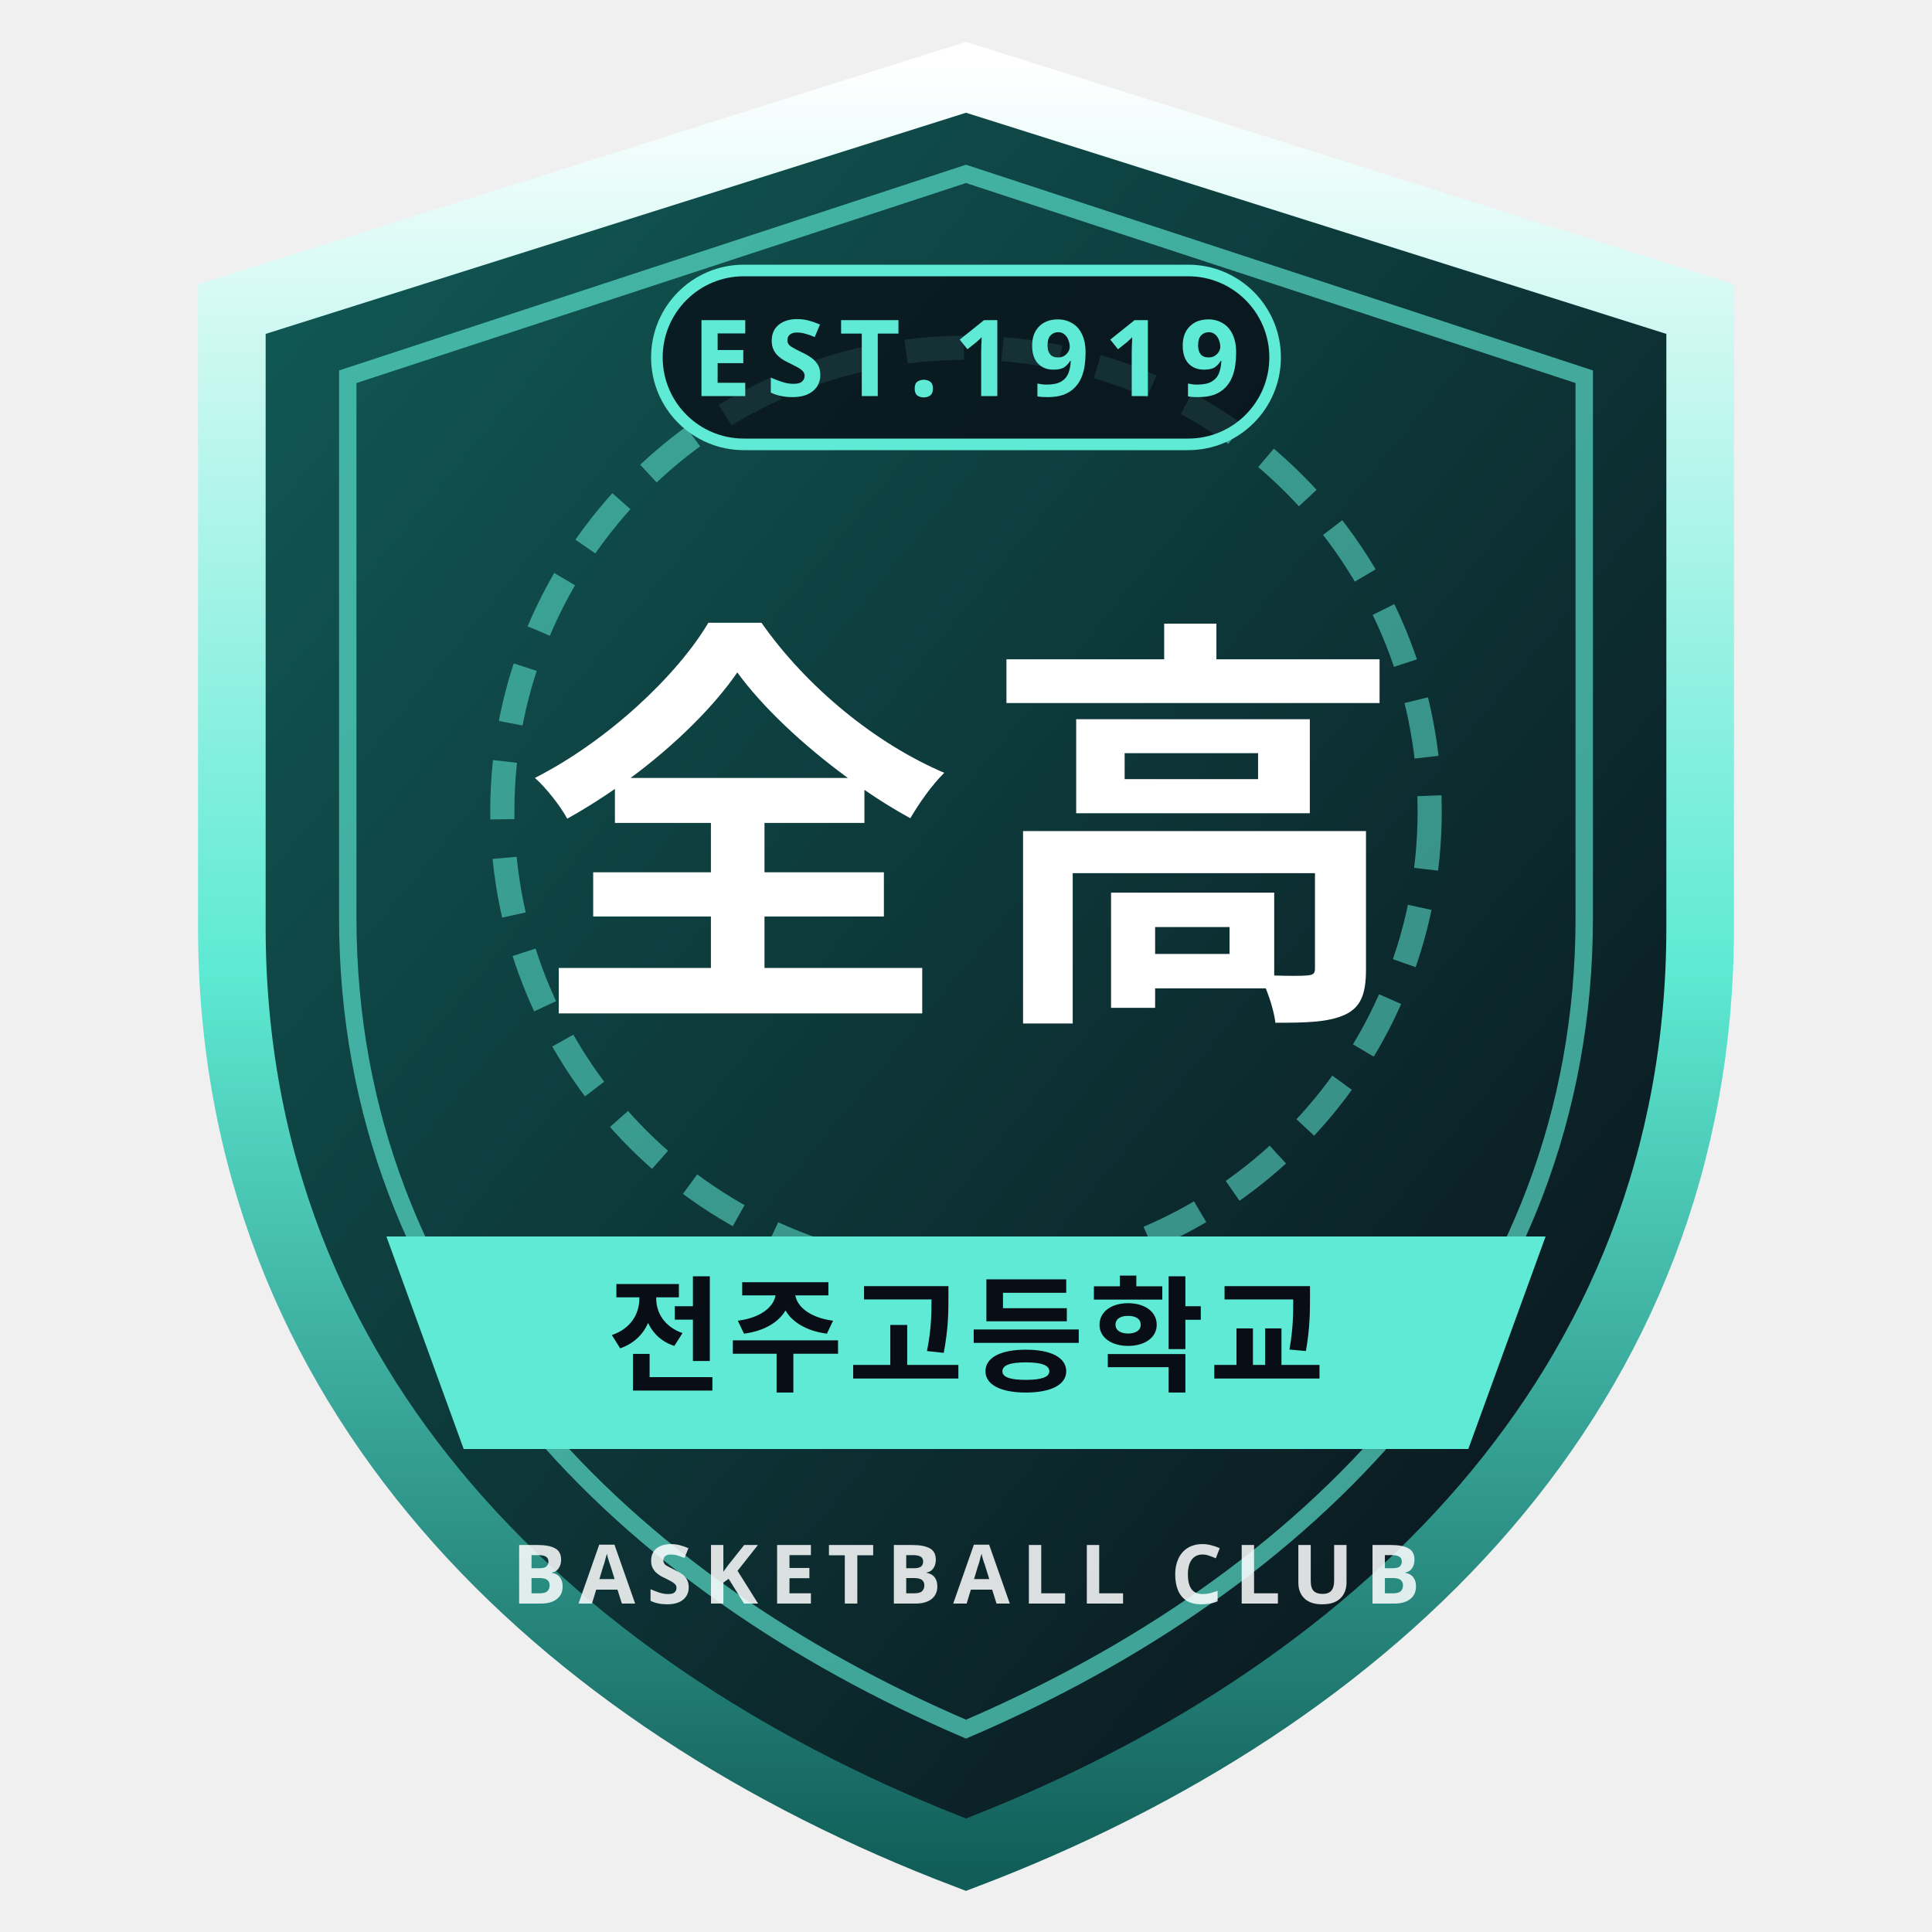
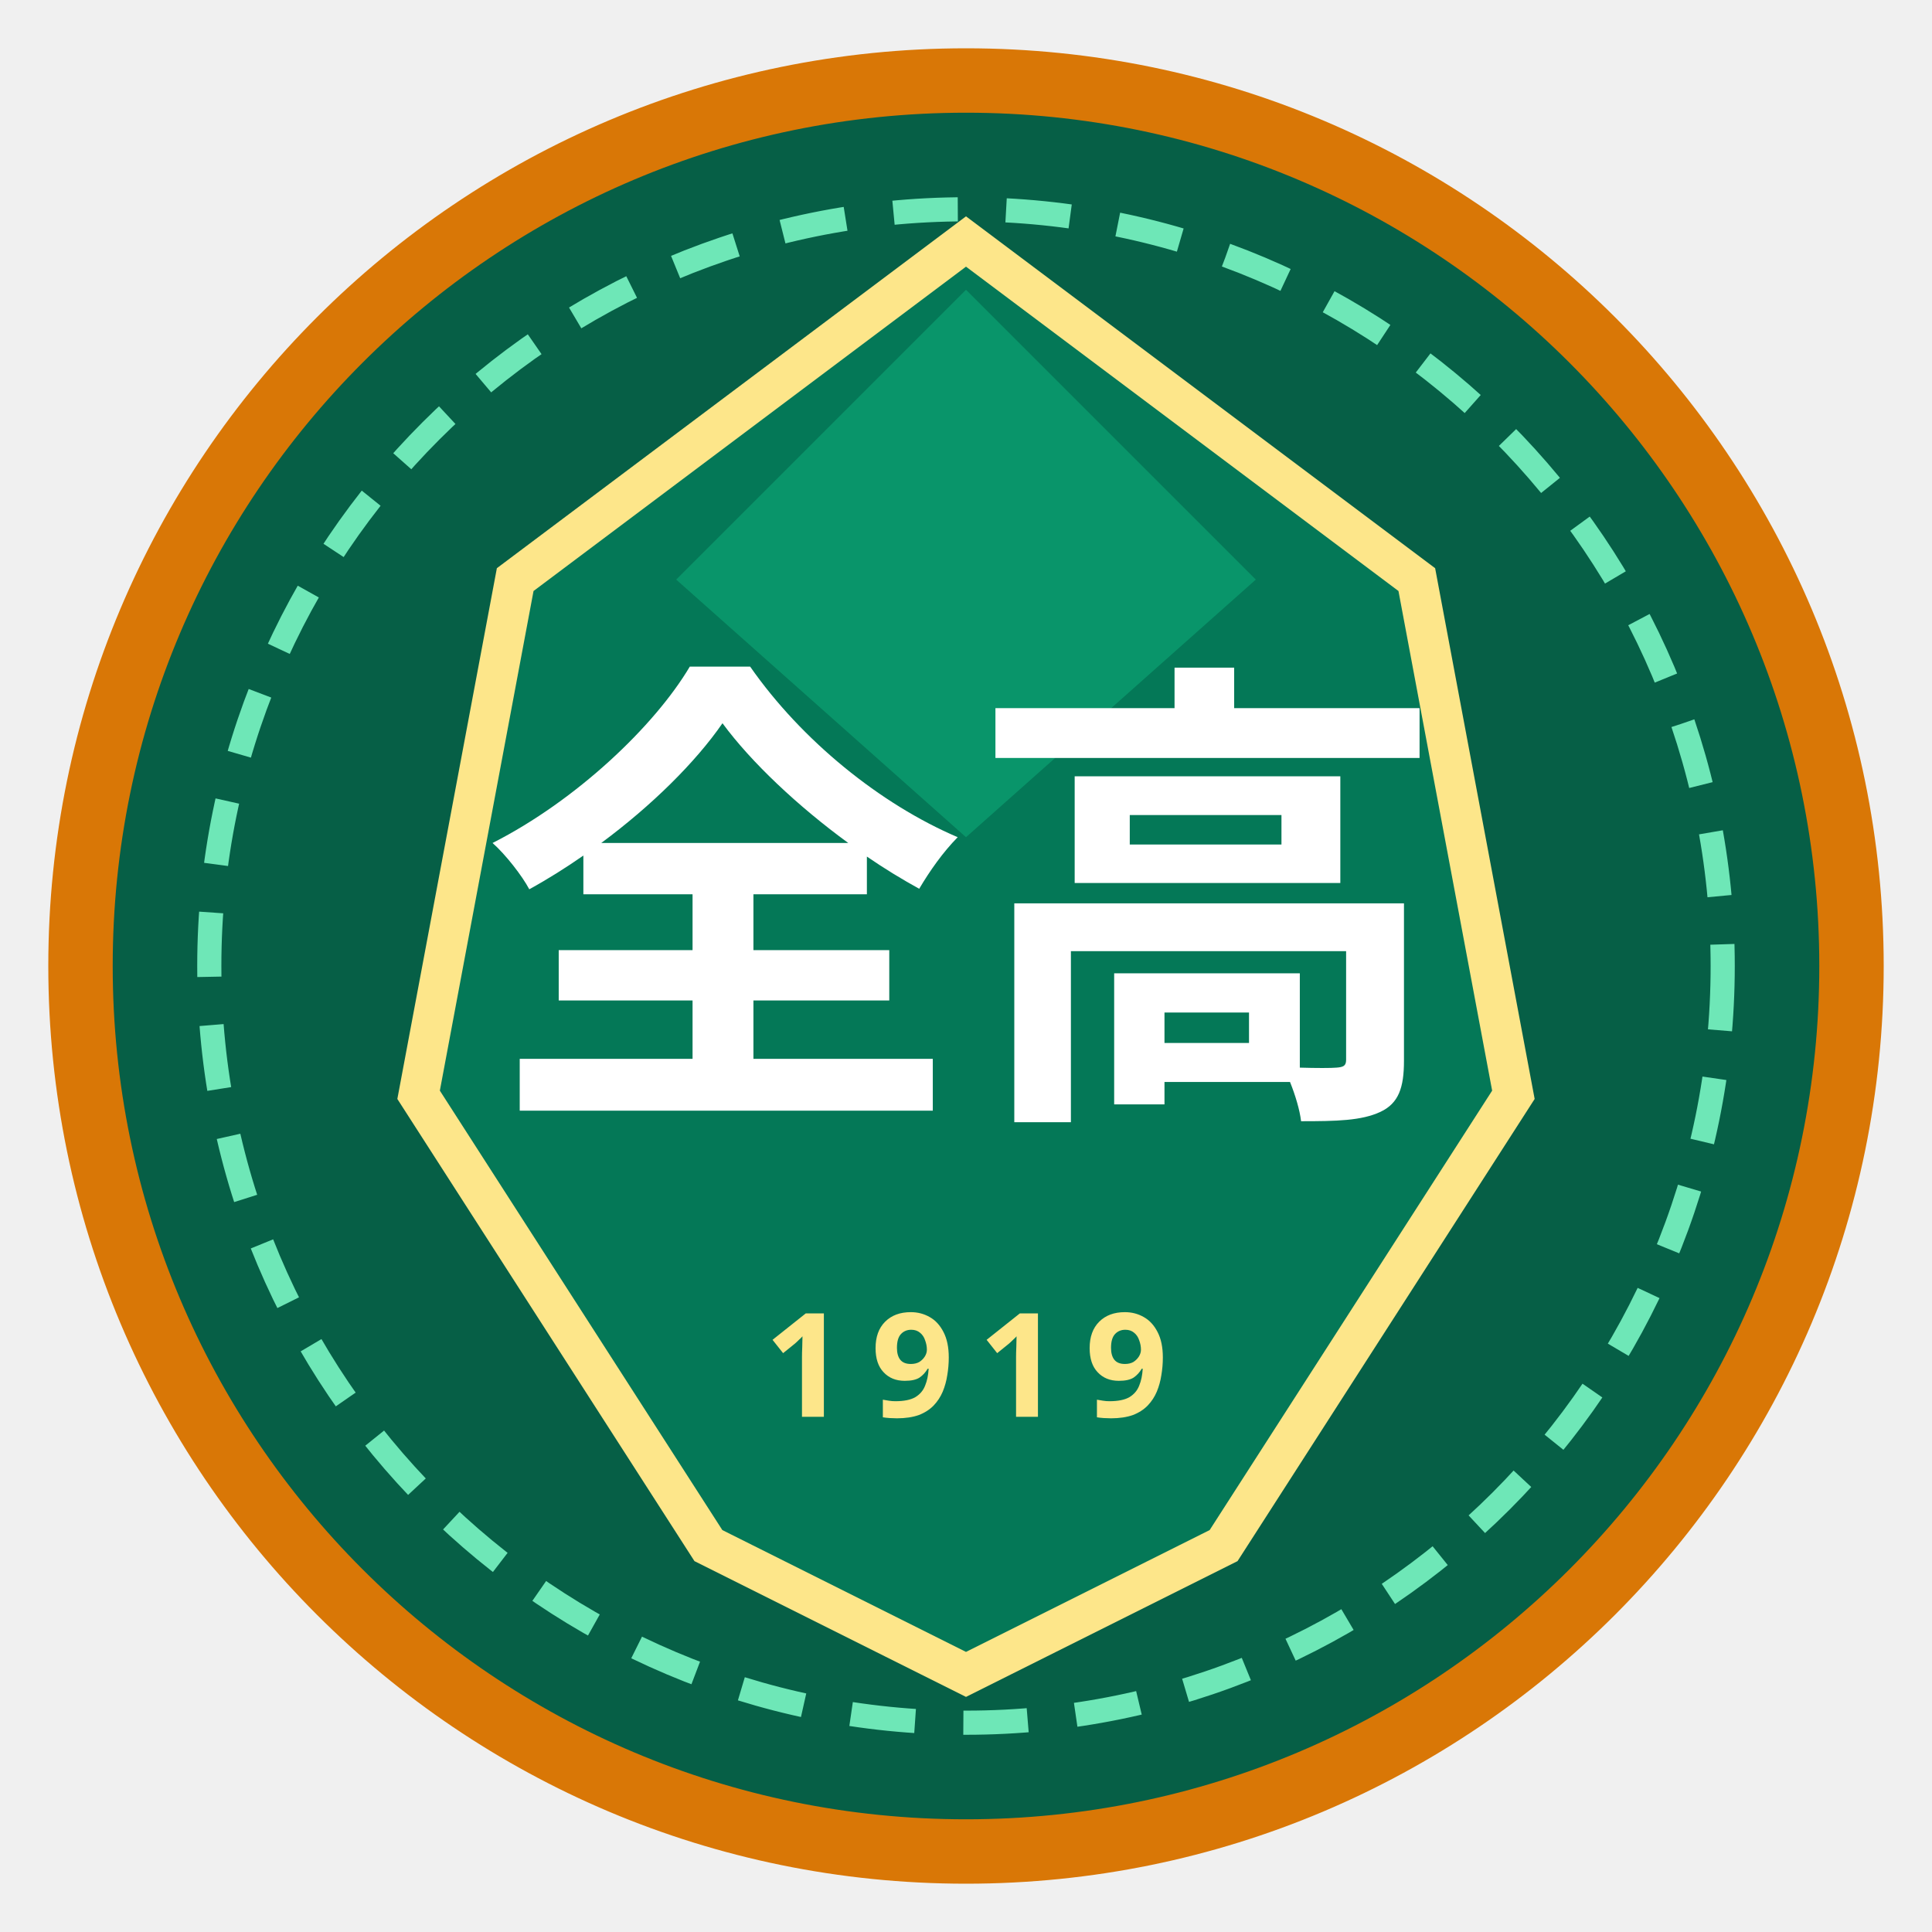
- <svg xmlns="http://www.w3.org/2000/svg" viewBox="0 0 200 200" width="200" height="200">
-   <defs>
-     <linearGradient id="bg_HS_JEONJU" x1="0%" y1="0%" x2="100%" y2="100%">
-       <stop offset="0%" stop-color="#115E59" />
-       <stop offset="100%" stop-color="#090D16" />
-     </linearGradient>
-     <linearGradient id="rim_HS_JEONJU" x1="0%" y1="0%" x2="0%" y2="100%">
-       <stop offset="0%" stop-color="#FFFFFF" />
-       <stop offset="50%" stop-color="#5EEAD4" />
-       <stop offset="100%" stop-color="#115E59" />
-     </linearGradient>
-   </defs>
-   <path d="M100 8 L176 32 V96 C176 144 142 176 100 192 C58 176 24 144 24 96 V32 Z" fill="url(#bg_HS_JEONJU)" stroke="url(#rim_HS_JEONJU)" stroke-width="7" />
-   <path d="M100 18 L164 39 V95 C164 136 135 164 100 179 C65 164 36 136 36 95 V39 Z" fill="none" stroke="#5EEAD4" stroke-width="1.8" opacity="0.65" />
-   <circle cx="100" cy="84" r="48" fill="none" stroke="#5EEAD4" stroke-width="2.5" stroke-dasharray="6 4" opacity="0.55" />
-   <rect x="68" y="28" width="64" height="18" rx="9" fill="#090D16" fill-opacity="0.75" stroke="#5EEAD4" stroke-width="1.2" />
-   <text x="100" y="41" text-anchor="middle" fill="#5EEAD4" font-family="sans-serif" font-size="11" font-weight="800" letter-spacing="1.5">EST.1919</text>
-   <text x="100" y="102" text-anchor="middle" fill="#FFFFFF" font-family="serif" font-size="44" font-weight="900" letter-spacing="3">全高</text>
-   <path d="M40 128 H160 L152 150 H48 Z" fill="#5EEAD4" />
-   <text x="100" y="143" text-anchor="middle" fill="#090D16" font-family="sans-serif" font-size="13" font-weight="900" letter-spacing="0.5">전주고등학교</text>
-   <text x="100" y="166" text-anchor="middle" fill="#FFFFFF" fill-opacity="0.85" font-family="sans-serif" font-size="8.5" font-weight="700" letter-spacing="1.2">BASKETBALL CLUB</text>
+ <svg xmlns="http://www.w3.org/2000/svg" viewBox="0 0 120 120">
+   <circle cx="60" cy="60" r="55" fill="#065F46" stroke="#D97706" stroke-width="4" />
+   <circle cx="60" cy="60" r="47" fill="none" stroke="#6EE7B7" stroke-width="1.5" stroke-dasharray="4 3" />
+   <polygon points="60,15 88,36 94,68 76,96 60,104 44,96 26,68 32,36" fill="#047857" stroke="#FDE68A" stroke-width="2.5" />
+   <path d="M 60 18 L 78 36 L 60 52 L 42 36 Z" fill="#10B981" opacity="0.45" />
+   <text x="60" y="67" text-anchor="middle" fill="#FFFFFF" font-family="serif" font-size="30" font-weight="900">全高</text>
+   <text x="60" y="88" text-anchor="middle" fill="#FDE68A" font-family="sans-serif" font-size="9" font-weight="800" letter-spacing="1.5">1919</text>
</svg>
